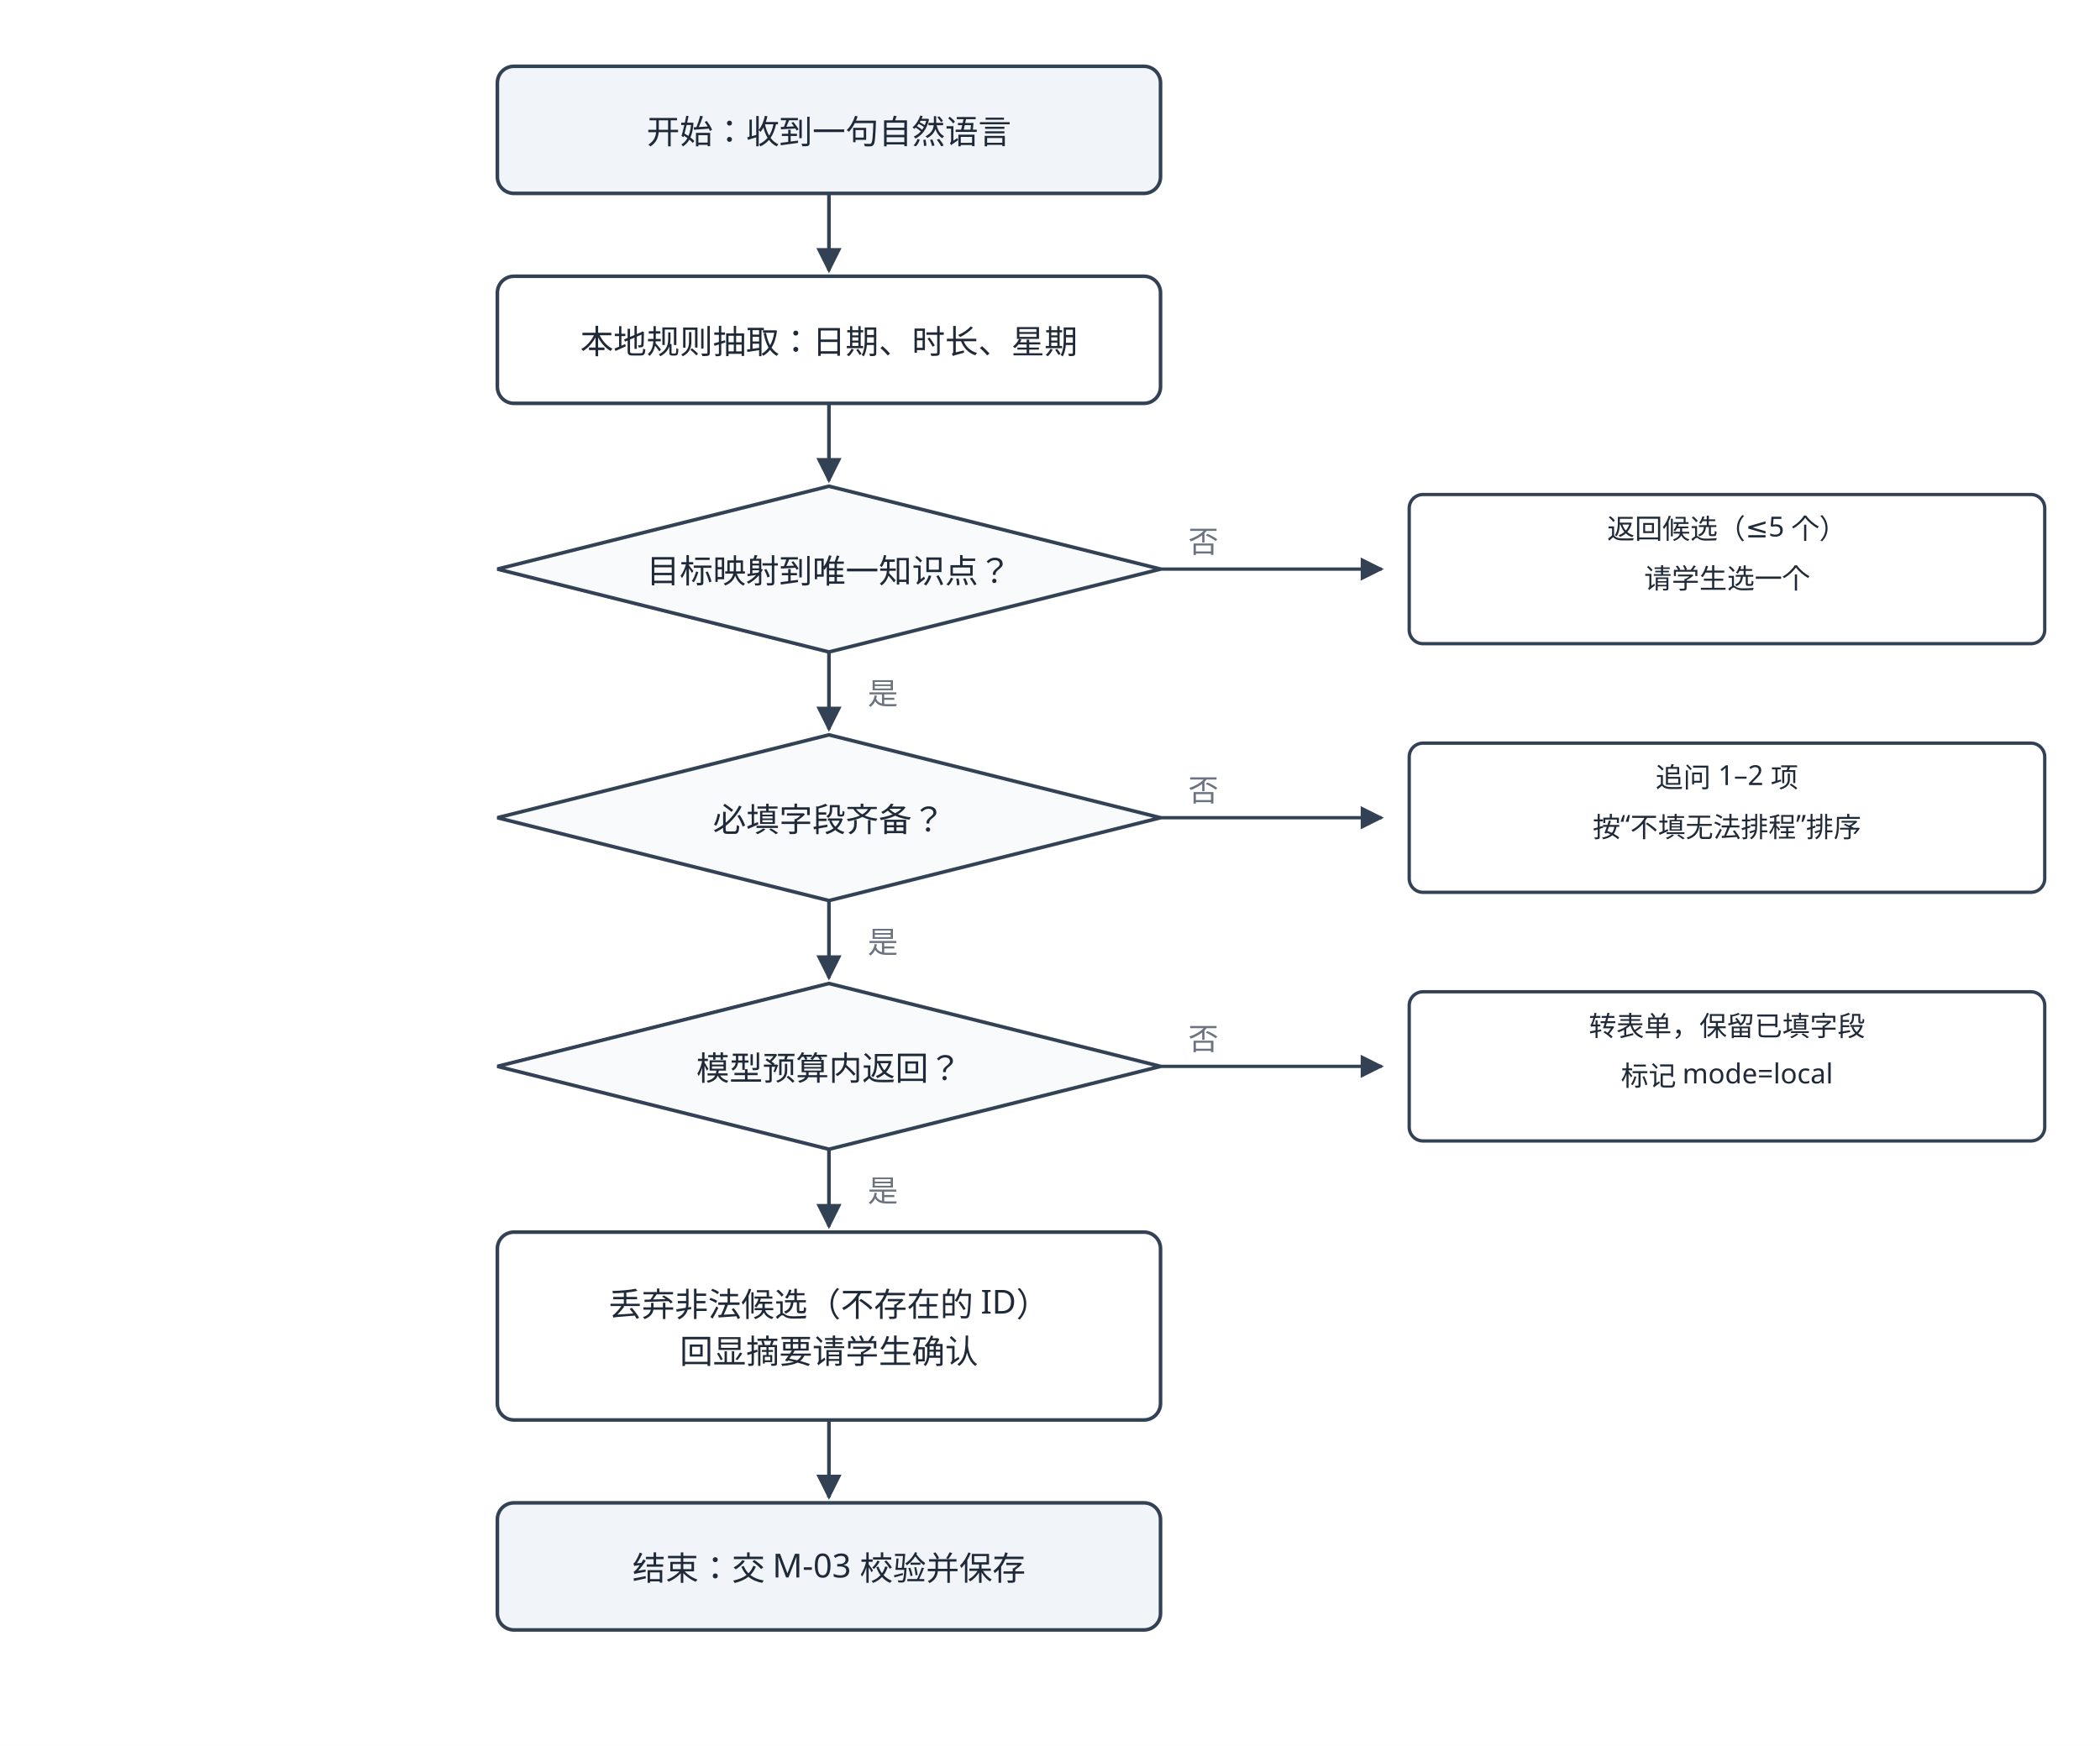
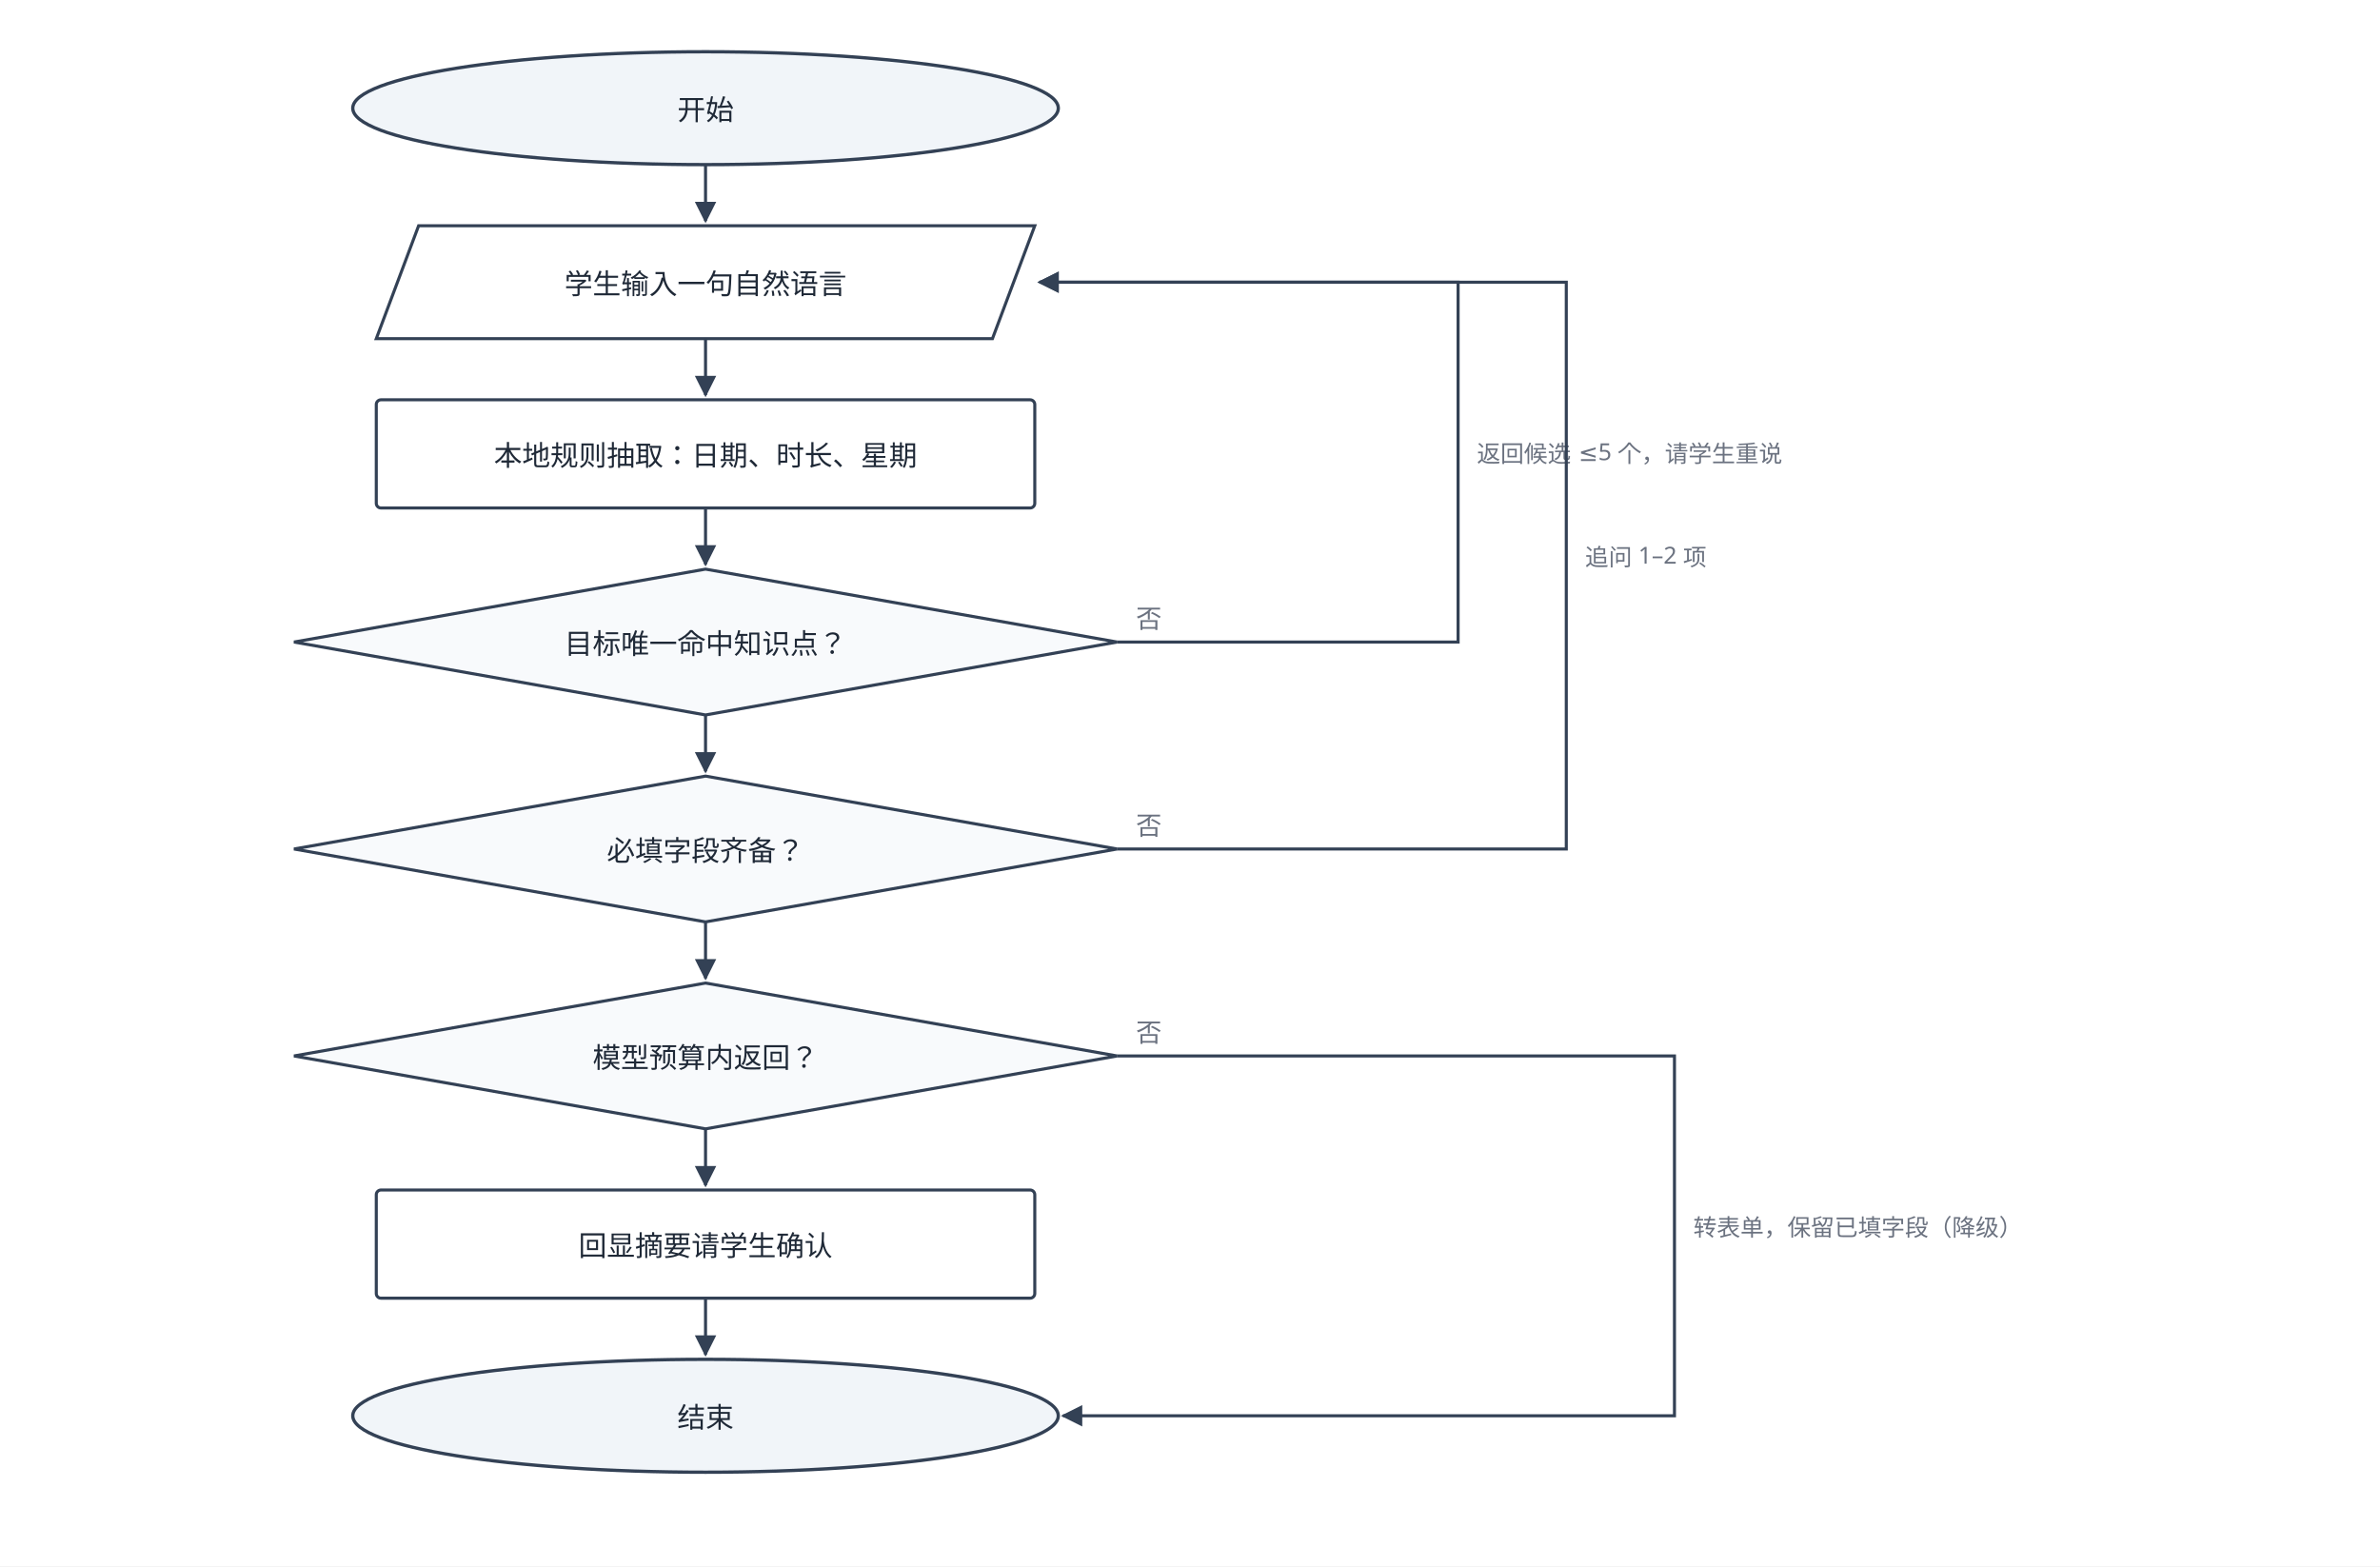
- <svg xmlns="http://www.w3.org/2000/svg" width="760" height="632" viewBox="0 0 760 632">
-   <rect width="760" height="632" fill="#ffffff" />
+ <svg xmlns="http://www.w3.org/2000/svg" width="1012" height="666" viewBox="0 0 1012 666">
+   <rect width="1012" height="666" fill="#ffffff" />
  <defs>
    <marker id="a" viewBox="0 0 10 10" refX="9" refY="5" markerWidth="7" markerHeight="7" orient="auto-start-reverse">
      <path d="M 0 0 L 10 5 L 0 10 z" fill="#334155" />
    </marker>
  </defs>
-   <rect x="180.0" y="24" width="240" height="46" rx="6" fill="#f1f5f9" stroke="#334155" stroke-width="1.3" />
-   <text x="300.0" y="52.0" font-family="Microsoft YaHei, SimHei, sans-serif" font-size="12" fill="#1f2937" text-anchor="middle">开始：收到一句自然语言</text>
-   <path d="M 300.0 70.0 L 300.0 98.0" stroke="#334155" stroke-width="1.3" marker-end="url(#a)" />
-   <rect x="180.0" y="100" width="240" height="46" rx="6" fill="#ffffff" stroke="#334155" stroke-width="1.3" />
-   <text x="300.0" y="128.0" font-family="Microsoft YaHei, SimHei, sans-serif" font-size="12" fill="#1f2937" text-anchor="middle">本地规则抽取：日期、时长、星期</text>
-   <path d="M 300.0 146.0 L 300.0 174.0" stroke="#334155" stroke-width="1.3" marker-end="url(#a)" />
-   <path d="M 300.0 176.0 L 420.0 206.0 L 300.0 236.0 L 180.0 206.0 Z" fill="#f8fafc" stroke="#334155" stroke-width="1.3" />
-   <text x="300.0" y="211.0" font-family="Microsoft YaHei, SimHei, sans-serif" font-size="12" fill="#1f2937" text-anchor="middle">目标映射到唯一知识点？</text>
-   <path d="M 420.0 206.0 L 500 206.0" stroke="#334155" stroke-width="1.2" marker-end="url(#a)" />
-   <text x="430.0" y="200.0" font-family="Microsoft YaHei, SimHei, sans-serif" font-size="11" fill="#6b7280" text-anchor="start">否</text>
-   <rect x="510" y="179.0" width="230" height="54" rx="5" fill="#ffffff" stroke="#334155" stroke-width="1.2" />
-   <text x="625.0" y="195.0" font-family="Microsoft YaHei, SimHei, sans-serif" font-size="10" fill="#1f2937" text-anchor="middle">返回候选（≤5 个）</text>
-   <text x="625.0" y="213.0" font-family="Microsoft YaHei, SimHei, sans-serif" font-size="10" fill="#1f2937" text-anchor="middle">请学生选一个</text>
-   <path d="M 300.0 236.0 L 300.0 264.0" stroke="#334155" stroke-width="1.3" marker-end="url(#a)" />
-   <text x="314.0" y="255.0" font-family="Microsoft YaHei, SimHei, sans-serif" font-size="11" fill="#6b7280" text-anchor="start">是</text>
-   <path d="M 300.0 266.0 L 420.0 296.0 L 300.0 326.0 L 180.0 296.0 Z" fill="#f8fafc" stroke="#334155" stroke-width="1.3" />
-   <text x="300.0" y="301.0" font-family="Microsoft YaHei, SimHei, sans-serif" font-size="12" fill="#1f2937" text-anchor="middle">必填字段齐备？</text>
-   <path d="M 420.0 296.0 L 500 296.0" stroke="#334155" stroke-width="1.2" marker-end="url(#a)" />
-   <text x="430.0" y="290.0" font-family="Microsoft YaHei, SimHei, sans-serif" font-size="11" fill="#6b7280" text-anchor="start">否</text>
-   <rect x="510" y="269.0" width="230" height="54" rx="5" fill="#ffffff" stroke="#334155" stroke-width="1.2" />
-   <text x="625.0" y="285.0" font-family="Microsoft YaHei, SimHei, sans-serif" font-size="10" fill="#1f2937" text-anchor="middle">追问 1–2 项</text>
-   <text x="625.0" y="303.0" font-family="Microsoft YaHei, SimHei, sans-serif" font-size="10" fill="#1f2937" text-anchor="middle">按“不填无法排程”排序</text>
-   <path d="M 300.0 326.0 L 300.0 354.0" stroke="#334155" stroke-width="1.3" marker-end="url(#a)" />
-   <text x="314.0" y="345.0" font-family="Microsoft YaHei, SimHei, sans-serif" font-size="11" fill="#6b7280" text-anchor="start">是</text>
-   <path d="M 300.0 356.0 L 420.0 386.0 L 300.0 416.0 L 180.0 386.0 Z" fill="#f8fafc" stroke="#334155" stroke-width="1.3" />
-   <text x="300.0" y="391.0" font-family="Microsoft YaHei, SimHei, sans-serif" font-size="12" fill="#1f2937" text-anchor="middle">模型预算内返回？</text>
-   <path d="M 420.0 386.0 L 500 386.0" stroke="#334155" stroke-width="1.2" marker-end="url(#a)" />
-   <text x="430.0" y="380.0" font-family="Microsoft YaHei, SimHei, sans-serif" font-size="11" fill="#6b7280" text-anchor="start">否</text>
-   <rect x="510" y="359.0" width="230" height="54" rx="5" fill="#ffffff" stroke="#334155" stroke-width="1.2" />
-   <text x="625.0" y="375.0" font-family="Microsoft YaHei, SimHei, sans-serif" font-size="10" fill="#1f2937" text-anchor="middle">转表单，保留已填字段</text>
-   <text x="625.0" y="393.0" font-family="Microsoft YaHei, SimHei, sans-serif" font-size="10" fill="#1f2937" text-anchor="middle">标记 mode=local</text>
-   <path d="M 300.0 416.0 L 300.0 444.0" stroke="#334155" stroke-width="1.3" marker-end="url(#a)" />
-   <text x="314.0" y="435.0" font-family="Microsoft YaHei, SimHei, sans-serif" font-size="11" fill="#6b7280" text-anchor="start">是</text>
-   <rect x="180.0" y="446" width="240" height="68" rx="6" fill="#ffffff" stroke="#334155" stroke-width="1.3" />
-   <text x="300.0" y="476.5" font-family="Microsoft YaHei, SimHei, sans-serif" font-size="12" fill="#1f2937" text-anchor="middle">丢弃非法候选（不存在的 ID）</text>
-   <text x="300.0" y="493.5" font-family="Microsoft YaHei, SimHei, sans-serif" font-size="12" fill="#1f2937" text-anchor="middle">回显摘要请学生确认</text>
-   <path d="M 300.0 514.0 L 300.0 542.0" stroke="#334155" stroke-width="1.3" marker-end="url(#a)" />
-   <rect x="180.0" y="544" width="240" height="46" rx="6" fill="#f1f5f9" stroke="#334155" stroke-width="1.3" />
-   <text x="300.0" y="572.0" font-family="Microsoft YaHei, SimHei, sans-serif" font-size="12" fill="#1f2937" text-anchor="middle">结束：交 M-03 校验并保存</text>
+   <ellipse cx="300" cy="46.0" rx="150" ry="24.0" fill="#f1f5f9" stroke="#334155" stroke-width="1.4" />
+   <text x="300.0" y="51.0" font-family="Microsoft YaHei, SimHei, sans-serif" font-size="12" fill="#1f2937" text-anchor="middle">开始</text>
+   <path d="M 178.0 96 L 440.0 96 L 422.0 144 L 160.0 144 Z" fill="#ffffff" stroke="#334155" stroke-width="1.3" />
+   <text x="300.0" y="125.0" font-family="Microsoft YaHei, SimHei, sans-serif" font-size="12" fill="#1f2937" text-anchor="middle">学生输入一句自然语言</text>
+   <rect x="160.0" y="170" width="280" height="46" rx="2" fill="#ffffff" stroke="#334155" stroke-width="1.3" />
+   <text x="300.0" y="198.0" font-family="Microsoft YaHei, SimHei, sans-serif" font-size="12" fill="#1f2937" text-anchor="middle">本地规则抽取：日期、时长、星期</text>
+   <path d="M 300 242.0 L 475.0 273.0 L 300 304.0 L 125.0 273.0 Z" fill="#f8fafc" stroke="#334155" stroke-width="1.3" />
+   <text x="300.0" y="278.0" font-family="Microsoft YaHei, SimHei, sans-serif" font-size="12" fill="#1f2937" text-anchor="middle">目标唯一命中知识点？</text>
+   <path d="M 300 330.0 L 475.0 361.0 L 300 392.0 L 125.0 361.0 Z" fill="#f8fafc" stroke="#334155" stroke-width="1.3" />
+   <text x="300.0" y="366.0" font-family="Microsoft YaHei, SimHei, sans-serif" font-size="12" fill="#1f2937" text-anchor="middle">必填字段齐备？</text>
+   <path d="M 300 418.0 L 475.0 449.0 L 300 480.0 L 125.0 449.0 Z" fill="#f8fafc" stroke="#334155" stroke-width="1.3" />
+   <text x="300.0" y="454.0" font-family="Microsoft YaHei, SimHei, sans-serif" font-size="12" fill="#1f2937" text-anchor="middle">模型预算内返回？</text>
+   <rect x="160.0" y="506" width="280" height="46" rx="2" fill="#ffffff" stroke="#334155" stroke-width="1.3" />
+   <text x="300.0" y="534.0" font-family="Microsoft YaHei, SimHei, sans-serif" font-size="12" fill="#1f2937" text-anchor="middle">回显摘要请学生确认</text>
+   <ellipse cx="300" cy="602.0" rx="150" ry="24.0" fill="#f1f5f9" stroke="#334155" stroke-width="1.4" />
+   <text x="300.0" y="607.0" font-family="Microsoft YaHei, SimHei, sans-serif" font-size="12" fill="#1f2937" text-anchor="middle">结束</text>
+   <path d="M 300 70.0 L 300 94.0" fill="none" stroke="#334155" stroke-width="1.3" marker-end="url(#a)" />
+   <path d="M 300 144.0 L 300 168.0" fill="none" stroke="#334155" stroke-width="1.3" marker-end="url(#a)" />
+   <path d="M 300 216.0 L 300 240.0" fill="none" stroke="#334155" stroke-width="1.3" marker-end="url(#a)" />
+   <path d="M 300 304.0 L 300 328.0" fill="none" stroke="#334155" stroke-width="1.3" marker-end="url(#a)" />
+   <path d="M 300 392.0 L 300 416.0" fill="none" stroke="#334155" stroke-width="1.3" marker-end="url(#a)" />
+   <path d="M 300 480.0 L 300 504.0" fill="none" stroke="#334155" stroke-width="1.3" marker-end="url(#a)" />
+   <path d="M 300 552.0 L 300 576.0" fill="none" stroke="#334155" stroke-width="1.3" marker-end="url(#a)" />
+   <text x="483.0" y="267.0" font-family="Microsoft YaHei, SimHei, sans-serif" font-size="11" fill="#6b7280" text-anchor="start">否</text>
+   <path d="M 475 273.0 L 620 273.0 L 620 120.0 L 442.0 120.0" fill="none" stroke="#334155" stroke-width="1.3" marker-end="url(#a)" />
+   <text x="628.0" y="196.5" font-family="Microsoft YaHei, SimHei, sans-serif" font-size="10" fill="#6b7280" text-anchor="start">返回候选 ≤5 个，请学生重说</text>
+   <text x="483.0" y="355.0" font-family="Microsoft YaHei, SimHei, sans-serif" font-size="11" fill="#6b7280" text-anchor="start">否</text>
+   <path d="M 475 361.0 L 666 361.0 L 666 120.0 L 442.0 120.0" fill="none" stroke="#334155" stroke-width="1.3" marker-end="url(#a)" />
+   <text x="674.0" y="240.5" font-family="Microsoft YaHei, SimHei, sans-serif" font-size="10" fill="#6b7280" text-anchor="start">追问 1–2 项</text>
+   <text x="483.0" y="443.0" font-family="Microsoft YaHei, SimHei, sans-serif" font-size="11" fill="#6b7280" text-anchor="start">否</text>
+   <path d="M 475 449.0 L 712 449.0 L 712 602.0 L 452.0 602.0" fill="none" stroke="#334155" stroke-width="1.3" marker-end="url(#a)" />
+   <text x="720.0" y="525.5" font-family="Microsoft YaHei, SimHei, sans-serif" font-size="10" fill="#6b7280" text-anchor="start">转表单，保留已填字段（降级）</text>
</svg>
